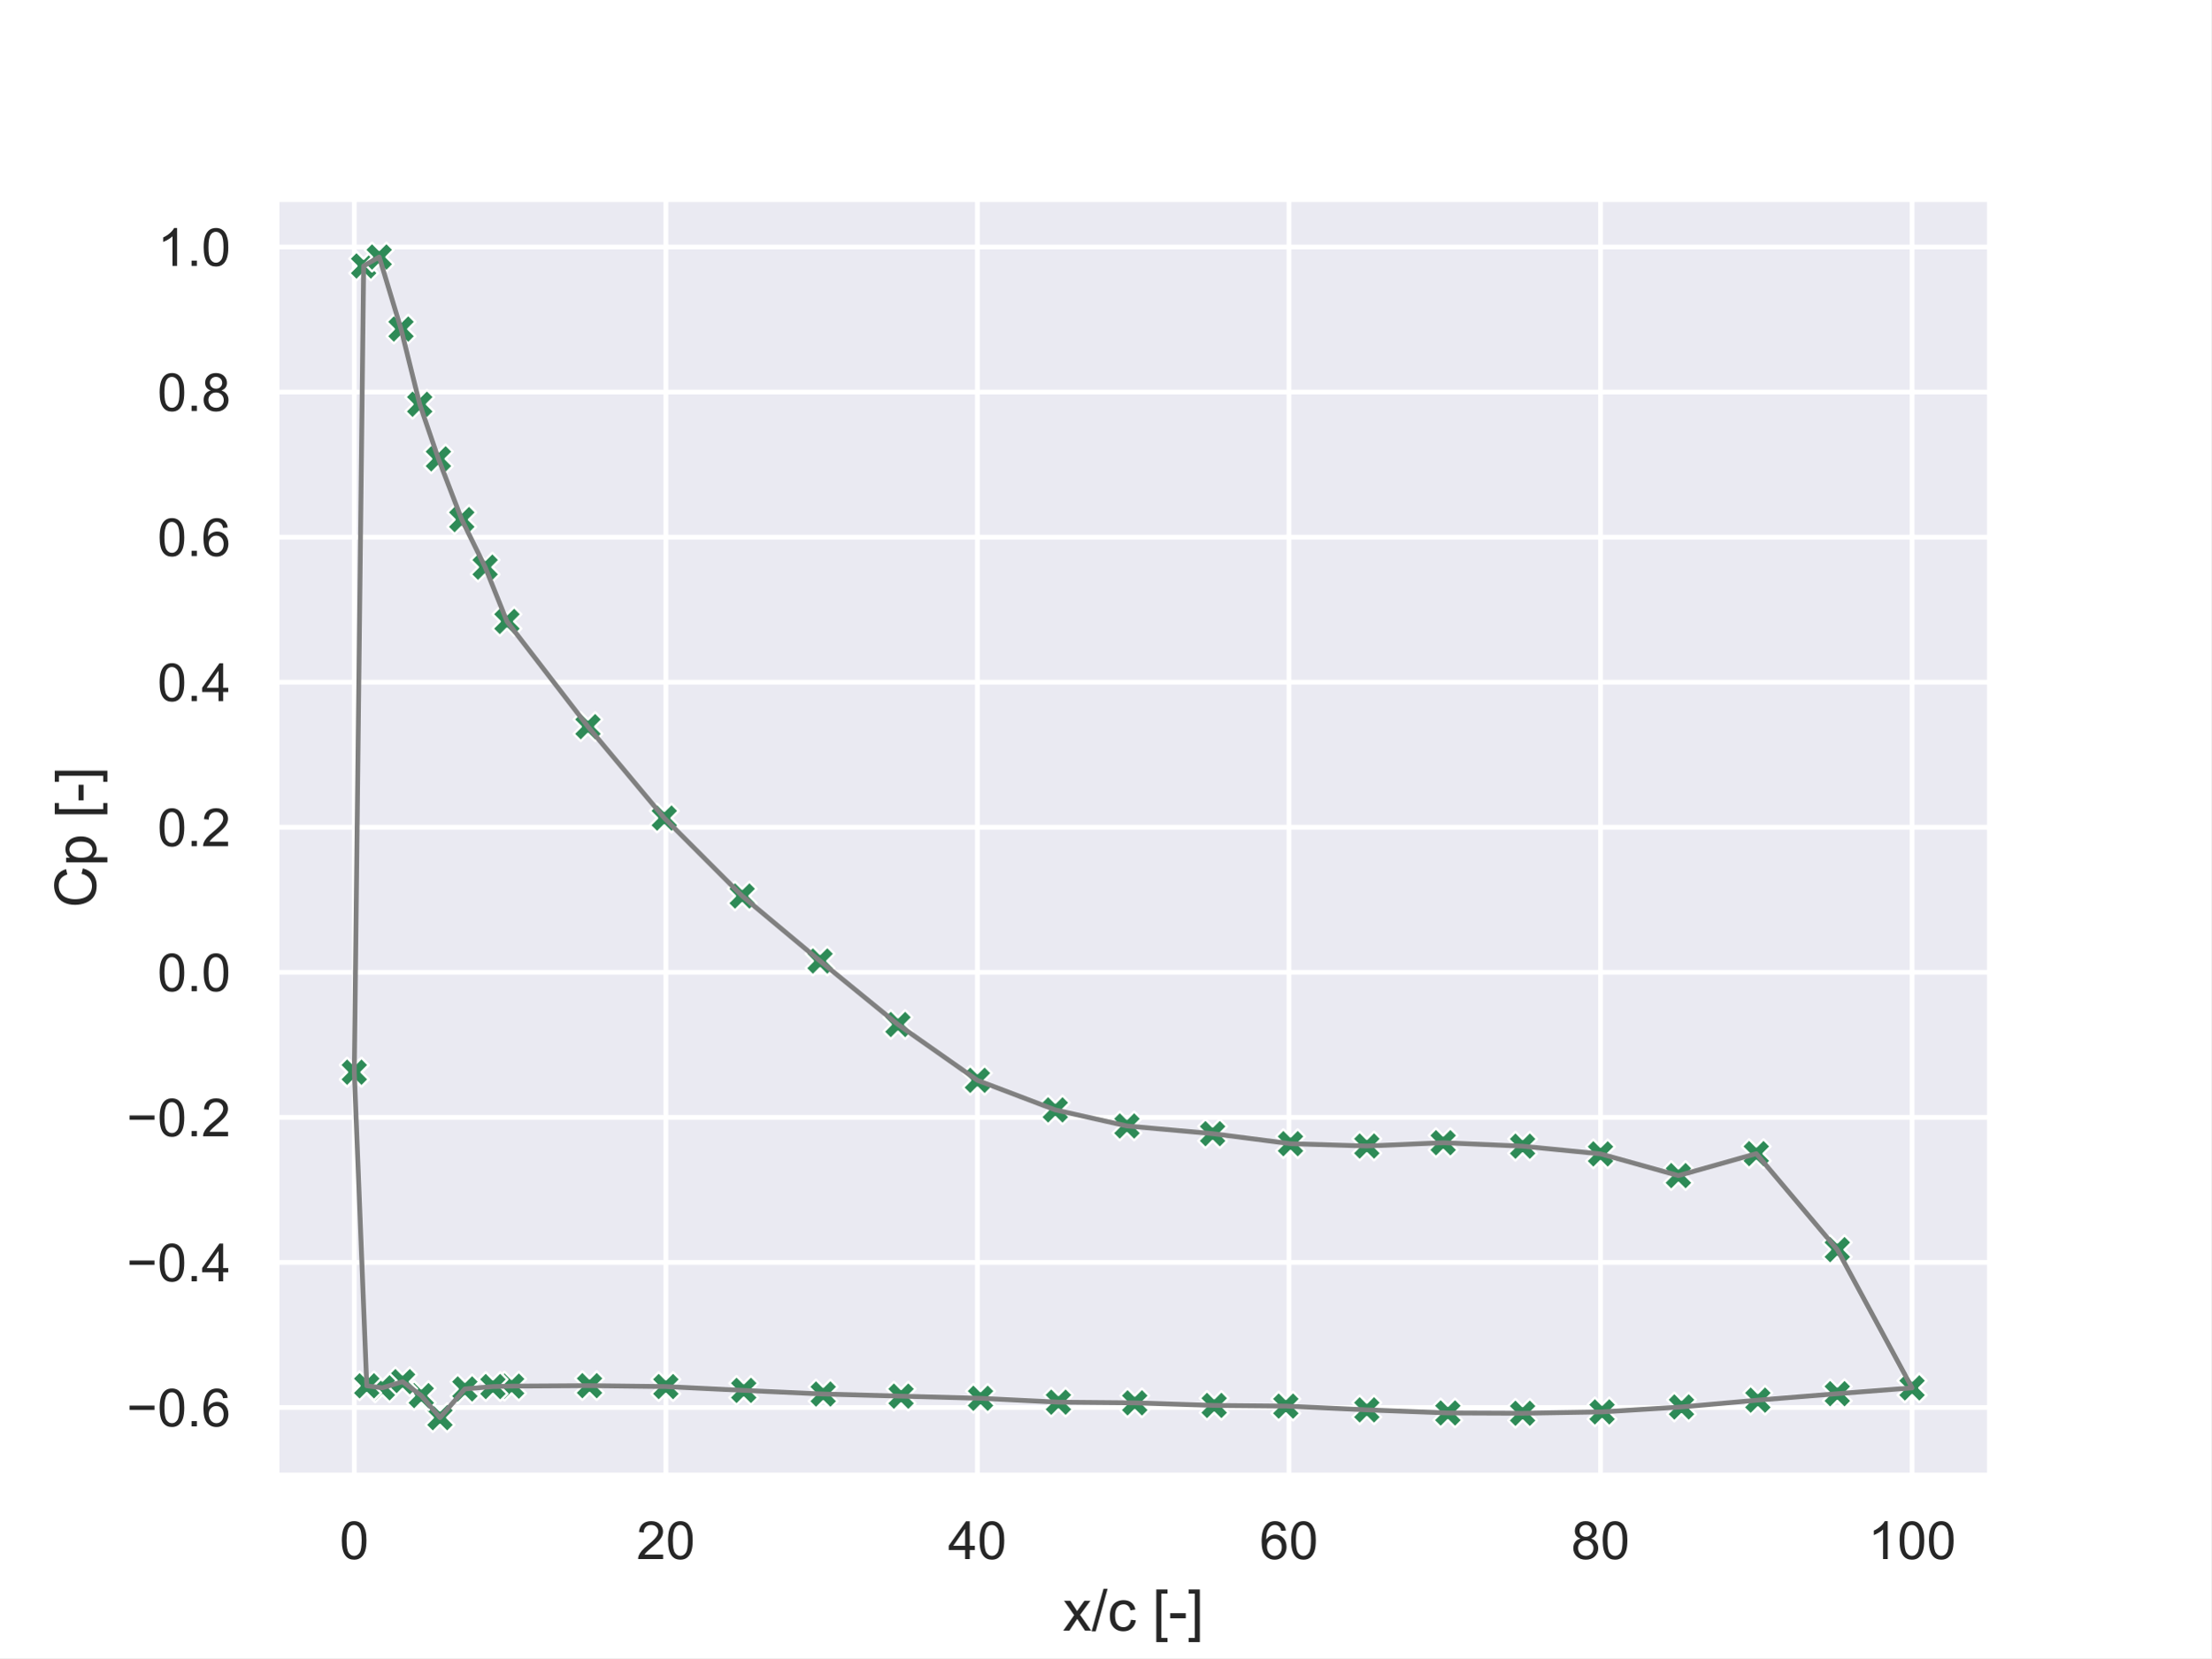
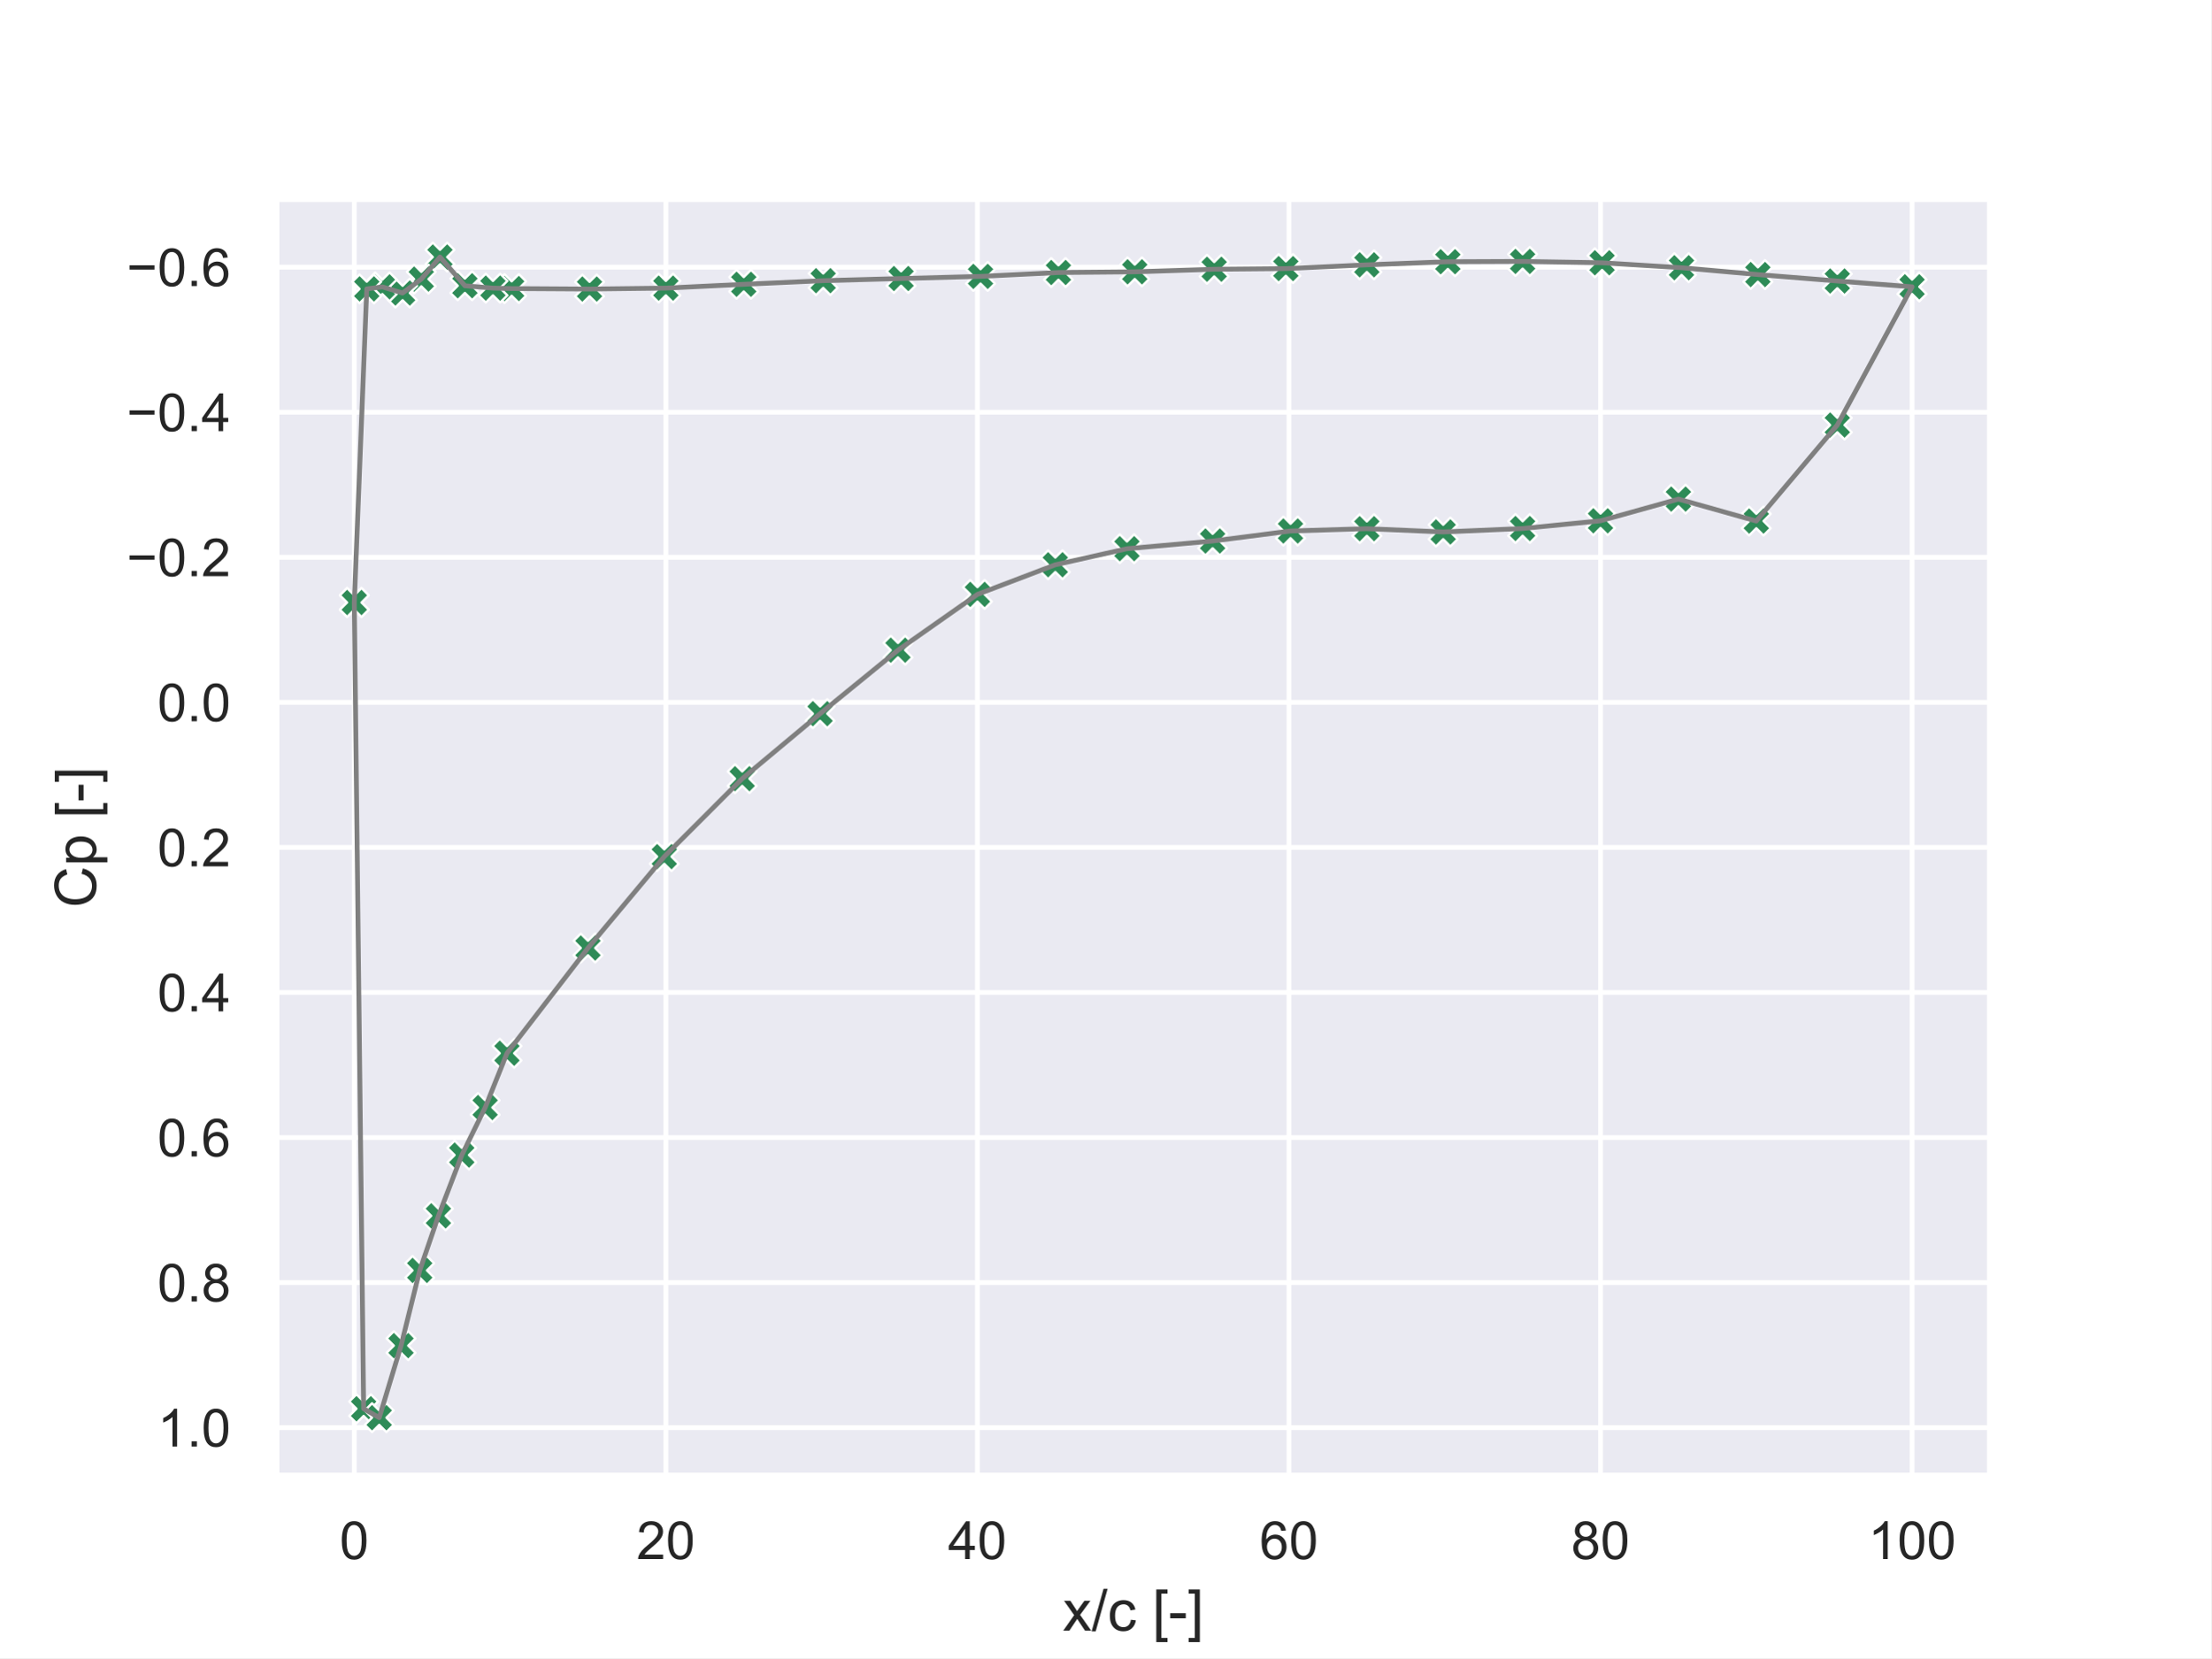
<svg xmlns="http://www.w3.org/2000/svg" xmlns:xlink="http://www.w3.org/1999/xlink" width="460.8pt" height="345.6pt" viewBox="0 0 460.8 345.6" version="1.1">
  <defs>
    <style type="text/css">*{stroke-linejoin: round; stroke-linecap: butt}</style>
  </defs>
  <g id="figure_1">
    <g id="patch_1">
      <path d="M 0 345.6  L 460.8 345.6  L 460.8 0  L 0 0  z " style="fill: #ffffff" />
    </g>
    <g id="axes_1">
      <g id="patch_2">
        <path d="M 57.6 307.584  L 414.72 307.584  L 414.72 41.472  L 57.6 41.472  z " style="fill: #eaeaf2" />
      </g>
      <g id="matplotlib.axis_1">
        <g id="xtick_1">
          <g id="line2d_1">
-             <path d="M 73.833 307.584  L 73.833 41.472  " clip-path="url(#p3f1d3590a5)" style="fill: none; stroke: #ffffff; stroke-linecap: round" />
+             <path d="M 73.833 307.584  L 73.833 41.472  " clip-path="url(#pc8e60179b9)" style="fill: none; stroke: #ffffff; stroke-linecap: round" />
          </g>
          <g id="text_1">
            <g style="fill: #262626" transform="translate(70.77421 324.9576) scale(0.11 -0.11)">
              <defs>
                <path id="ArialMT-30" d="M 266 2259  Q 266 3072 433 3567  Q 600 4063 929 4331  Q 1259 4600 1759 4600  Q 2128 4600 2406 4451  Q 2684 4303 2865 4023  Q 3047 3744 3150 3342  Q 3253 2941 3253 2259  Q 3253 1453 3087 958  Q 2922 463 2592 192  Q 2263 -78 1759 -78  Q 1097 -78 719 397  Q 266 969 266 2259  z M 844 2259  Q 844 1131 1108 757  Q 1372 384 1759 384  Q 2147 384 2411 759  Q 2675 1134 2675 2259  Q 2675 3391 2411 3762  Q 2147 4134 1753 4134  Q 1366 4134 1134 3806  Q 844 3388 844 2259  z " transform="scale(0.015625)" />
              </defs>
              <use xlink:href="#ArialMT-30" />
            </g>
          </g>
        </g>
        <g id="xtick_2">
          <g id="line2d_2">
-             <path d="M 138.764 307.584  L 138.764 41.472  " clip-path="url(#p3f1d3590a5)" style="fill: none; stroke: #ffffff; stroke-linecap: round" />
+             <path d="M 138.764 307.584  L 138.764 41.472  " clip-path="url(#pc8e60179b9)" style="fill: none; stroke: #ffffff; stroke-linecap: round" />
          </g>
          <g id="text_2">
            <g style="fill: #262626" transform="translate(132.6466 324.9576) scale(0.11 -0.11)">
              <defs>
                <path id="ArialMT-32" d="M 3222 541  L 3222 0  L 194 0  Q 188 203 259 391  Q 375 700 629 1000  Q 884 1300 1366 1694  Q 2113 2306 2375 2664  Q 2638 3022 2638 3341  Q 2638 3675 2398 3904  Q 2159 4134 1775 4134  Q 1369 4134 1125 3890  Q 881 3647 878 3216  L 300 3275  Q 359 3922 746 4261  Q 1134 4600 1788 4600  Q 2447 4600 2831 4234  Q 3216 3869 3216 3328  Q 3216 3053 3103 2787  Q 2991 2522 2730 2228  Q 2469 1934 1863 1422  Q 1356 997 1212 845  Q 1069 694 975 541  L 3222 541  z " transform="scale(0.015625)" />
              </defs>
              <use xlink:href="#ArialMT-32" />
              <use xlink:href="#ArialMT-30" x="55.615" />
            </g>
          </g>
        </g>
        <g id="xtick_3">
          <g id="line2d_3">
-             <path d="M 203.695 307.584  L 203.695 41.472  " clip-path="url(#p3f1d3590a5)" style="fill: none; stroke: #ffffff; stroke-linecap: round" />
+             <path d="M 203.695 307.584  L 203.695 41.472  " clip-path="url(#pc8e60179b9)" style="fill: none; stroke: #ffffff; stroke-linecap: round" />
          </g>
          <g id="text_3">
            <g style="fill: #262626" transform="translate(197.5775 324.9576) scale(0.11 -0.11)">
              <defs>
                <path id="ArialMT-34" d="M 2069 0  L 2069 1097  L 81 1097  L 81 1613  L 2172 4581  L 2631 4581  L 2631 1613  L 3250 1613  L 3250 1097  L 2631 1097  L 2631 0  L 2069 0  z M 2069 1613  L 2069 3678  L 634 1613  L 2069 1613  z " transform="scale(0.015625)" />
              </defs>
              <use xlink:href="#ArialMT-34" />
              <use xlink:href="#ArialMT-30" x="55.615" />
            </g>
          </g>
        </g>
        <g id="xtick_4">
          <g id="line2d_4">
-             <path d="M 268.625 307.584  L 268.625 41.472  " clip-path="url(#p3f1d3590a5)" style="fill: none; stroke: #ffffff; stroke-linecap: round" />
+             <path d="M 268.625 307.584  L 268.625 41.472  " clip-path="url(#pc8e60179b9)" style="fill: none; stroke: #ffffff; stroke-linecap: round" />
          </g>
          <g id="text_4">
            <g style="fill: #262626" transform="translate(262.5084 324.9576) scale(0.11 -0.11)">
              <defs>
                <path id="ArialMT-36" d="M 3184 3459  L 2625 3416  Q 2550 3747 2413 3897  Q 2184 4138 1850 4138  Q 1581 4138 1378 3988  Q 1113 3794 959 3422  Q 806 3050 800 2363  Q 1003 2672 1297 2822  Q 1591 2972 1913 2972  Q 2475 2972 2870 2558  Q 3266 2144 3266 1488  Q 3266 1056 3080 686  Q 2894 316 2569 119  Q 2244 -78 1831 -78  Q 1128 -78 684 439  Q 241 956 241 2144  Q 241 3472 731 4075  Q 1159 4600 1884 4600  Q 2425 4600 2770 4297  Q 3116 3994 3184 3459  z M 888 1484  Q 888 1194 1011 928  Q 1134 663 1356 523  Q 1578 384 1822 384  Q 2178 384 2434 671  Q 2691 959 2691 1453  Q 2691 1928 2437 2201  Q 2184 2475 1800 2475  Q 1419 2475 1153 2201  Q 888 1928 888 1484  z " transform="scale(0.015625)" />
              </defs>
              <use xlink:href="#ArialMT-36" />
              <use xlink:href="#ArialMT-30" x="55.615" />
            </g>
          </g>
        </g>
        <g id="xtick_5">
          <g id="line2d_5">
-             <path d="M 333.556 307.584  L 333.556 41.472  " clip-path="url(#p3f1d3590a5)" style="fill: none; stroke: #ffffff; stroke-linecap: round" />
+             <path d="M 333.556 307.584  L 333.556 41.472  " clip-path="url(#pc8e60179b9)" style="fill: none; stroke: #ffffff; stroke-linecap: round" />
          </g>
          <g id="text_5">
            <g style="fill: #262626" transform="translate(327.4393 324.9576) scale(0.11 -0.11)">
              <defs>
                <path id="ArialMT-38" d="M 1131 2484  Q 781 2613 612 2850  Q 444 3088 444 3419  Q 444 3919 803 4259  Q 1163 4600 1759 4600  Q 2359 4600 2725 4251  Q 3091 3903 3091 3403  Q 3091 3084 2923 2848  Q 2756 2613 2416 2484  Q 2838 2347 3058 2040  Q 3278 1734 3278 1309  Q 3278 722 2862 322  Q 2447 -78 1769 -78  Q 1091 -78 675 323  Q 259 725 259 1325  Q 259 1772 486 2073  Q 713 2375 1131 2484  z M 1019 3438  Q 1019 3113 1228 2906  Q 1438 2700 1772 2700  Q 2097 2700 2305 2904  Q 2513 3109 2513 3406  Q 2513 3716 2298 3927  Q 2084 4138 1766 4138  Q 1444 4138 1231 3931  Q 1019 3725 1019 3438  z M 838 1322  Q 838 1081 952 856  Q 1066 631 1291 507  Q 1516 384 1775 384  Q 2178 384 2440 643  Q 2703 903 2703 1303  Q 2703 1709 2433 1975  Q 2163 2241 1756 2241  Q 1359 2241 1098 1978  Q 838 1716 838 1322  z " transform="scale(0.015625)" />
              </defs>
              <use xlink:href="#ArialMT-38" />
              <use xlink:href="#ArialMT-30" x="55.615" />
            </g>
          </g>
        </g>
        <g id="xtick_6">
          <g id="line2d_6">
-             <path d="M 398.487 307.584  L 398.487 41.472  " clip-path="url(#p3f1d3590a5)" style="fill: none; stroke: #ffffff; stroke-linecap: round" />
+             <path d="M 398.487 307.584  L 398.487 41.472  " clip-path="url(#pc8e60179b9)" style="fill: none; stroke: #ffffff; stroke-linecap: round" />
          </g>
          <g id="text_6">
            <g style="fill: #262626" transform="translate(389.3117 324.9576) scale(0.11 -0.11)">
              <defs>
                <path id="ArialMT-31" d="M 2384 0  L 1822 0  L 1822 3584  Q 1619 3391 1289 3197  Q 959 3003 697 2906  L 697 3450  Q 1169 3672 1522 3987  Q 1875 4303 2022 4600  L 2384 4600  L 2384 0  z " transform="scale(0.015625)" />
              </defs>
              <use xlink:href="#ArialMT-31" />
              <use xlink:href="#ArialMT-30" x="55.615" />
              <use xlink:href="#ArialMT-30" x="111.23" />
            </g>
          </g>
        </g>
        <g id="text_7">
          <g style="fill: #262626" transform="translate(221.4947 339.8795) scale(0.12 -0.12)">
            <defs>
              <path id="ArialMT-78" d="M 47 0  L 1259 1725  L 138 3319  L 841 3319  L 1350 2541  Q 1494 2319 1581 2169  Q 1719 2375 1834 2534  L 2394 3319  L 3066 3319  L 1919 1756  L 3153 0  L 2463 0  L 1781 1031  L 1600 1309  L 728 0  L 47 0  z " transform="scale(0.015625)" />
              <path id="ArialMT-2f" d="M 0 -78  L 1328 4659  L 1778 4659  L 453 -78  L 0 -78  z " transform="scale(0.015625)" />
              <path id="ArialMT-63" d="M 2588 1216  L 3141 1144  Q 3050 572 2676 248  Q 2303 -75 1759 -75  Q 1078 -75 664 370  Q 250 816 250 1647  Q 250 2184 428 2587  Q 606 2991 970 3192  Q 1334 3394 1763 3394  Q 2303 3394 2647 3120  Q 2991 2847 3088 2344  L 2541 2259  Q 2463 2594 2264 2762  Q 2066 2931 1784 2931  Q 1359 2931 1093 2626  Q 828 2322 828 1663  Q 828 994 1084 691  Q 1341 388 1753 388  Q 2084 388 2306 591  Q 2528 794 2588 1216  z " transform="scale(0.015625)" />
              <path id="ArialMT-20" transform="scale(0.015625)" />
              <path id="ArialMT-5b" d="M 434 -1272  L 434 4581  L 1675 4581  L 1675 4116  L 997 4116  L 997 -806  L 1675 -806  L 1675 -1272  L 434 -1272  z " transform="scale(0.015625)" />
              <path id="ArialMT-2d" d="M 203 1375  L 203 1941  L 1931 1941  L 1931 1375  L 203 1375  z " transform="scale(0.015625)" />
              <path id="ArialMT-5d" d="M 1363 -1272  L 122 -1272  L 122 -806  L 800 -806  L 800 4116  L 122 4116  L 122 4581  L 1363 4581  L 1363 -1272  z " transform="scale(0.015625)" />
            </defs>
            <use xlink:href="#ArialMT-78" />
            <use xlink:href="#ArialMT-2f" x="50" />
            <use xlink:href="#ArialMT-63" x="77.783" />
            <use xlink:href="#ArialMT-20" x="127.783" />
            <use xlink:href="#ArialMT-5b" x="155.566" />
            <use xlink:href="#ArialMT-2d" x="183.35" />
            <use xlink:href="#ArialMT-5d" x="216.65" />
          </g>
        </g>
      </g>
      <g id="matplotlib.axis_2">
        <g id="ytick_1">
          <g id="line2d_7">
-             <path d="M 57.6 293.37  L 414.72 293.37  " clip-path="url(#p3f1d3590a5)" style="fill: none; stroke: #ffffff; stroke-linecap: round" />
+             <path d="M 57.6 55.686  L 414.72 55.686  " clip-path="url(#pc8e60179b9)" style="fill: none; stroke: #ffffff; stroke-linecap: round" />
          </g>
          <g id="text_8">
-             <g style="fill: #262626" transform="translate(26.38531 297.3068) scale(0.11 -0.11)">
+             <g style="fill: #262626" transform="translate(26.38531 59.62283) scale(0.11 -0.11)">
              <defs>
                <path id="ArialMT-2212" d="M 3381 1997  L 356 1997  L 356 2522  L 3381 2522  L 3381 1997  z " transform="scale(0.015625)" />
                <path id="ArialMT-2e" d="M 581 0  L 581 641  L 1222 641  L 1222 0  L 581 0  z " transform="scale(0.015625)" />
              </defs>
              <use xlink:href="#ArialMT-2212" />
              <use xlink:href="#ArialMT-30" x="58.398" />
              <use xlink:href="#ArialMT-2e" x="114.014" />
              <use xlink:href="#ArialMT-36" x="141.797" />
            </g>
          </g>
        </g>
        <g id="ytick_2">
          <g id="line2d_8">
-             <path d="M 57.6 263.134  L 414.72 263.134  " clip-path="url(#p3f1d3590a5)" style="fill: none; stroke: #ffffff; stroke-linecap: round" />
+             <path d="M 57.6 85.922  L 414.72 85.922  " clip-path="url(#pc8e60179b9)" style="fill: none; stroke: #ffffff; stroke-linecap: round" />
          </g>
          <g id="text_9">
-             <g style="fill: #262626" transform="translate(26.38531 267.0707) scale(0.11 -0.11)">
+             <g style="fill: #262626" transform="translate(26.38531 89.85886) scale(0.11 -0.11)">
              <use xlink:href="#ArialMT-2212" />
              <use xlink:href="#ArialMT-30" x="58.398" />
              <use xlink:href="#ArialMT-2e" x="114.014" />
              <use xlink:href="#ArialMT-34" x="141.797" />
            </g>
          </g>
        </g>
        <g id="ytick_3">
          <g id="line2d_9">
-             <path d="M 57.6 232.898  L 414.72 232.898  " clip-path="url(#p3f1d3590a5)" style="fill: none; stroke: #ffffff; stroke-linecap: round" />
+             <path d="M 57.6 116.158  L 414.72 116.158  " clip-path="url(#pc8e60179b9)" style="fill: none; stroke: #ffffff; stroke-linecap: round" />
          </g>
          <g id="text_10">
-             <g style="fill: #262626" transform="translate(26.38531 236.8347) scale(0.11 -0.11)">
+             <g style="fill: #262626" transform="translate(26.38531 120.0949) scale(0.11 -0.11)">
              <use xlink:href="#ArialMT-2212" />
              <use xlink:href="#ArialMT-30" x="58.398" />
              <use xlink:href="#ArialMT-2e" x="114.014" />
              <use xlink:href="#ArialMT-32" x="141.797" />
            </g>
          </g>
        </g>
        <g id="ytick_4">
          <g id="line2d_10">
-             <path d="M 57.6 202.662  L 414.72 202.662  " clip-path="url(#p3f1d3590a5)" style="fill: none; stroke: #ffffff; stroke-linecap: round" />
+             <path d="M 57.6 146.394  L 414.72 146.394  " clip-path="url(#pc8e60179b9)" style="fill: none; stroke: #ffffff; stroke-linecap: round" />
          </g>
          <g id="text_11">
-             <g style="fill: #262626" transform="translate(32.81 206.5987) scale(0.11 -0.11)">
+             <g style="fill: #262626" transform="translate(32.81 150.3309) scale(0.11 -0.11)">
              <use xlink:href="#ArialMT-30" />
              <use xlink:href="#ArialMT-2e" x="55.615" />
              <use xlink:href="#ArialMT-30" x="83.398" />
            </g>
          </g>
        </g>
        <g id="ytick_5">
          <g id="line2d_11">
-             <path d="M 57.6 172.426  L 414.72 172.426  " clip-path="url(#p3f1d3590a5)" style="fill: none; stroke: #ffffff; stroke-linecap: round" />
+             <path d="M 57.6 176.63  L 414.72 176.63  " clip-path="url(#pc8e60179b9)" style="fill: none; stroke: #ffffff; stroke-linecap: round" />
          </g>
          <g id="text_12">
-             <g style="fill: #262626" transform="translate(32.81 176.3626) scale(0.11 -0.11)">
+             <g style="fill: #262626" transform="translate(32.81 180.567) scale(0.11 -0.11)">
              <use xlink:href="#ArialMT-30" />
              <use xlink:href="#ArialMT-2e" x="55.615" />
              <use xlink:href="#ArialMT-32" x="83.398" />
            </g>
          </g>
        </g>
        <g id="ytick_6">
          <g id="line2d_12">
-             <path d="M 57.6 142.19  L 414.72 142.19  " clip-path="url(#p3f1d3590a5)" style="fill: none; stroke: #ffffff; stroke-linecap: round" />
+             <path d="M 57.6 206.866  L 414.72 206.866  " clip-path="url(#pc8e60179b9)" style="fill: none; stroke: #ffffff; stroke-linecap: round" />
          </g>
          <g id="text_13">
-             <g style="fill: #262626" transform="translate(32.81 146.1266) scale(0.11 -0.11)">
+             <g style="fill: #262626" transform="translate(32.81 210.803) scale(0.11 -0.11)">
              <use xlink:href="#ArialMT-30" />
              <use xlink:href="#ArialMT-2e" x="55.615" />
              <use xlink:href="#ArialMT-34" x="83.398" />
            </g>
          </g>
        </g>
        <g id="ytick_7">
          <g id="line2d_13">
-             <path d="M 57.6 111.954  L 414.72 111.954  " clip-path="url(#p3f1d3590a5)" style="fill: none; stroke: #ffffff; stroke-linecap: round" />
+             <path d="M 57.6 237.102  L 414.72 237.102  " clip-path="url(#pc8e60179b9)" style="fill: none; stroke: #ffffff; stroke-linecap: round" />
          </g>
          <g id="text_14">
-             <g style="fill: #262626" transform="translate(32.81 115.8906) scale(0.11 -0.11)">
+             <g style="fill: #262626" transform="translate(32.81 241.039) scale(0.11 -0.11)">
              <use xlink:href="#ArialMT-30" />
              <use xlink:href="#ArialMT-2e" x="55.615" />
              <use xlink:href="#ArialMT-36" x="83.398" />
            </g>
          </g>
        </g>
        <g id="ytick_8">
          <g id="line2d_14">
-             <path d="M 57.6 81.718  L 414.72 81.718  " clip-path="url(#p3f1d3590a5)" style="fill: none; stroke: #ffffff; stroke-linecap: round" />
+             <path d="M 57.6 267.338  L 414.72 267.338  " clip-path="url(#pc8e60179b9)" style="fill: none; stroke: #ffffff; stroke-linecap: round" />
          </g>
          <g id="text_15">
-             <g style="fill: #262626" transform="translate(32.81 85.65454) scale(0.11 -0.11)">
+             <g style="fill: #262626" transform="translate(32.81 271.2751) scale(0.11 -0.11)">
              <use xlink:href="#ArialMT-30" />
              <use xlink:href="#ArialMT-2e" x="55.615" />
              <use xlink:href="#ArialMT-38" x="83.398" />
            </g>
          </g>
        </g>
        <g id="ytick_9">
          <g id="line2d_15">
-             <path d="M 57.6 51.482  L 414.72 51.482  " clip-path="url(#p3f1d3590a5)" style="fill: none; stroke: #ffffff; stroke-linecap: round" />
+             <path d="M 57.6 297.574  L 414.72 297.574  " clip-path="url(#pc8e60179b9)" style="fill: none; stroke: #ffffff; stroke-linecap: round" />
          </g>
          <g id="text_16">
-             <g style="fill: #262626" transform="translate(32.81 55.41851) scale(0.11 -0.11)">
+             <g style="fill: #262626" transform="translate(32.81 301.5111) scale(0.11 -0.11)">
              <use xlink:href="#ArialMT-31" />
              <use xlink:href="#ArialMT-2e" x="55.615" />
              <use xlink:href="#ArialMT-30" x="83.398" />
            </g>
          </g>
        </g>
        <g id="text_17">
          <g style="fill: #262626" transform="translate(20.00031 189.1961) rotate(-90) scale(0.12 -0.12)">
            <defs>
              <path id="ArialMT-43" d="M 3763 1606  L 4369 1453  Q 4178 706 3683 314  Q 3188 -78 2472 -78  Q 1731 -78 1267 223  Q 803 525 561 1097  Q 319 1669 319 2325  Q 319 3041 592 3573  Q 866 4106 1370 4382  Q 1875 4659 2481 4659  Q 3169 4659 3637 4309  Q 4106 3959 4291 3325  L 3694 3184  Q 3534 3684 3231 3912  Q 2928 4141 2469 4141  Q 1941 4141 1586 3887  Q 1231 3634 1087 3207  Q 944 2781 944 2328  Q 944 1744 1114 1308  Q 1284 872 1643 656  Q 2003 441 2422 441  Q 2931 441 3284 734  Q 3638 1028 3763 1606  z " transform="scale(0.015625)" />
              <path id="ArialMT-70" d="M 422 -1272  L 422 3319  L 934 3319  L 934 2888  Q 1116 3141 1344 3267  Q 1572 3394 1897 3394  Q 2322 3394 2647 3175  Q 2972 2956 3137 2557  Q 3303 2159 3303 1684  Q 3303 1175 3120 767  Q 2938 359 2589 142  Q 2241 -75 1856 -75  Q 1575 -75 1351 44  Q 1128 163 984 344  L 984 -1272  L 422 -1272  z M 931 1641  Q 931 1000 1190 694  Q 1450 388 1819 388  Q 2194 388 2461 705  Q 2728 1022 2728 1688  Q 2728 2322 2467 2637  Q 2206 2953 1844 2953  Q 1484 2953 1207 2617  Q 931 2281 931 1641  z " transform="scale(0.015625)" />
            </defs>
            <use xlink:href="#ArialMT-43" />
            <use xlink:href="#ArialMT-70" x="72.217" />
            <use xlink:href="#ArialMT-20" x="127.832" />
            <use xlink:href="#ArialMT-5b" x="155.615" />
            <use xlink:href="#ArialMT-2d" x="183.398" />
            <use xlink:href="#ArialMT-5d" x="216.699" />
          </g>
        </g>
      </g>
      <g id="PathCollection_1">
        <defs>
-           <path id="m8250241cfe" d="M -1.5 3  L 0 1.5  L 1.5 3  L 3 1.5  L 1.5 0  L 3 -1.5  L 1.5 -3  L 0 -1.5  L -1.5 -3  L -3 -1.5  L -1.5 0  L -3 1.5  z " style="stroke: #ffffff; stroke-width: 0.48" />
+           <path id="mdf09793ddb" d="M -1.5 3  L 0 1.5  L 1.5 3  L 3 1.5  L 1.5 0  L 3 -1.5  L 1.5 -3  L 0 -1.5  L -1.5 -3  L -3 -1.5  L -1.5 0  L -3 1.5  z " style="stroke: #ffffff; stroke-width: 0.48" />
        </defs>
-         <g clip-path="url(#p3f1d3590a5)">
-           <use xlink:href="#m8250241cfe" x="398.487" y="289.282" style="fill: #2e8b57; stroke: #ffffff; stroke-width: 0.48" />
-           <use xlink:href="#m8250241cfe" x="382.904" y="290.491" style="fill: #2e8b57; stroke: #ffffff; stroke-width: 0.48" />
-           <use xlink:href="#m8250241cfe" x="366.346" y="291.835" style="fill: #2e8b57; stroke: #ffffff; stroke-width: 0.48" />
-           <use xlink:href="#m8250241cfe" x="350.438" y="293.261" style="fill: #2e8b57; stroke: #ffffff; stroke-width: 0.48" />
-           <use xlink:href="#m8250241cfe" x="333.881" y="294.289" style="fill: #2e8b57; stroke: #ffffff; stroke-width: 0.48" />
-           <use xlink:href="#m8250241cfe" x="317.324" y="294.573" style="fill: #2e8b57; stroke: #ffffff; stroke-width: 0.48" />
-           <use xlink:href="#m8250241cfe" x="301.74" y="294.507" style="fill: #2e8b57; stroke: #ffffff; stroke-width: 0.48" />
-           <use xlink:href="#m8250241cfe" x="284.858" y="293.863" style="fill: #2e8b57; stroke: #ffffff; stroke-width: 0.48" />
-           <use xlink:href="#m8250241cfe" x="267.976" y="293.078" style="fill: #2e8b57; stroke: #ffffff; stroke-width: 0.48" />
-           <use xlink:href="#m8250241cfe" x="253.042" y="292.941" style="fill: #2e8b57; stroke: #ffffff; stroke-width: 0.48" />
-           <use xlink:href="#m8250241cfe" x="236.485" y="292.402" style="fill: #2e8b57; stroke: #ffffff; stroke-width: 0.48" />
-           <use xlink:href="#m8250241cfe" x="220.577" y="292.259" style="fill: #2e8b57; stroke: #ffffff; stroke-width: 0.48" />
-           <use xlink:href="#m8250241cfe" x="204.344" y="291.453" style="fill: #2e8b57; stroke: #ffffff; stroke-width: 0.48" />
-           <use xlink:href="#m8250241cfe" x="187.786" y="291.006" style="fill: #2e8b57; stroke: #ffffff; stroke-width: 0.48" />
-           <use xlink:href="#m8250241cfe" x="171.554" y="290.558" style="fill: #2e8b57; stroke: #ffffff; stroke-width: 0.48" />
-           <use xlink:href="#m8250241cfe" x="154.996" y="289.805" style="fill: #2e8b57; stroke: #ffffff; stroke-width: 0.48" />
-           <use xlink:href="#m8250241cfe" x="138.764" y="289.008" style="fill: #2e8b57; stroke: #ffffff; stroke-width: 0.48" />
-           <use xlink:href="#m8250241cfe" x="122.856" y="288.815" style="fill: #2e8b57; stroke: #ffffff; stroke-width: 0.48" />
-           <use xlink:href="#m8250241cfe" x="106.623" y="288.916" style="fill: #2e8b57; stroke: #ffffff; stroke-width: 0.48" />
-           <use xlink:href="#m8250241cfe" x="102.727" y="289.007" style="fill: #2e8b57; stroke: #ffffff; stroke-width: 0.48" />
-           <use xlink:href="#m8250241cfe" x="96.883" y="289.5" style="fill: #2e8b57; stroke: #ffffff; stroke-width: 0.48" />
-           <use xlink:href="#m8250241cfe" x="91.689" y="295.488" style="fill: #2e8b57; stroke: #ffffff; stroke-width: 0.48" />
-           <use xlink:href="#m8250241cfe" x="87.793" y="290.891" style="fill: #2e8b57; stroke: #ffffff; stroke-width: 0.48" />
-           <use xlink:href="#m8250241cfe" x="83.897" y="287.988" style="fill: #2e8b57; stroke: #ffffff; stroke-width: 0.48" />
-           <use xlink:href="#m8250241cfe" x="79.677" y="289.268" style="fill: #2e8b57; stroke: #ffffff; stroke-width: 0.48" />
-           <use xlink:href="#m8250241cfe" x="76.43" y="288.848" style="fill: #2e8b57; stroke: #ffffff; stroke-width: 0.48" />
-           <use xlink:href="#m8250241cfe" x="73.833" y="223.507" style="fill: #2e8b57; stroke: #ffffff; stroke-width: 0.48" />
-           <use xlink:href="#m8250241cfe" x="73.833" y="223.479" style="fill: #2e8b57; stroke: #ffffff; stroke-width: 0.48" />
-           <use xlink:href="#m8250241cfe" x="75.781" y="55.429" style="fill: #2e8b57; stroke: #ffffff; stroke-width: 0.48" />
-           <use xlink:href="#m8250241cfe" x="79.027" y="53.568" style="fill: #2e8b57; stroke: #ffffff; stroke-width: 0.48" />
-           <use xlink:href="#m8250241cfe" x="83.572" y="68.58" style="fill: #2e8b57; stroke: #ffffff; stroke-width: 0.48" />
-           <use xlink:href="#m8250241cfe" x="87.468" y="84.256" style="fill: #2e8b57; stroke: #ffffff; stroke-width: 0.48" />
-           <use xlink:href="#m8250241cfe" x="91.364" y="95.634" style="fill: #2e8b57; stroke: #ffffff; stroke-width: 0.48" />
-           <use xlink:href="#m8250241cfe" x="96.234" y="108.298" style="fill: #2e8b57; stroke: #ffffff; stroke-width: 0.48" />
-           <use xlink:href="#m8250241cfe" x="101.104" y="118.211" style="fill: #2e8b57; stroke: #ffffff; stroke-width: 0.48" />
-           <use xlink:href="#m8250241cfe" x="105.649" y="129.525" style="fill: #2e8b57; stroke: #ffffff; stroke-width: 0.48" />
-           <use xlink:href="#m8250241cfe" x="122.531" y="151.457" style="fill: #2e8b57; stroke: #ffffff; stroke-width: 0.48" />
-           <use xlink:href="#m8250241cfe" x="138.439" y="170.512" style="fill: #2e8b57; stroke: #ffffff; stroke-width: 0.48" />
-           <use xlink:href="#m8250241cfe" x="154.672" y="186.756" style="fill: #2e8b57; stroke: #ffffff; stroke-width: 0.48" />
-           <use xlink:href="#m8250241cfe" x="170.904" y="200.306" style="fill: #2e8b57; stroke: #ffffff; stroke-width: 0.48" />
-           <use xlink:href="#m8250241cfe" x="187.137" y="213.542" style="fill: #2e8b57; stroke: #ffffff; stroke-width: 0.48" />
-           <use xlink:href="#m8250241cfe" x="203.695" y="225.171" style="fill: #2e8b57; stroke: #ffffff; stroke-width: 0.48" />
-           <use xlink:href="#m8250241cfe" x="219.927" y="231.342" style="fill: #2e8b57; stroke: #ffffff; stroke-width: 0.48" />
-           <use xlink:href="#m8250241cfe" x="234.861" y="234.691" style="fill: #2e8b57; stroke: #ffffff; stroke-width: 0.48" />
-           <use xlink:href="#m8250241cfe" x="252.717" y="236.292" style="fill: #2e8b57; stroke: #ffffff; stroke-width: 0.48" />
-           <use xlink:href="#m8250241cfe" x="268.95" y="238.383" style="fill: #2e8b57; stroke: #ffffff; stroke-width: 0.48" />
-           <use xlink:href="#m8250241cfe" x="284.858" y="238.87" style="fill: #2e8b57; stroke: #ffffff; stroke-width: 0.48" />
-           <use xlink:href="#m8250241cfe" x="300.766" y="238.18" style="fill: #2e8b57; stroke: #ffffff; stroke-width: 0.48" />
-           <use xlink:href="#m8250241cfe" x="317.324" y="238.903" style="fill: #2e8b57; stroke: #ffffff; stroke-width: 0.48" />
-           <use xlink:href="#m8250241cfe" x="333.556" y="240.508" style="fill: #2e8b57; stroke: #ffffff; stroke-width: 0.48" />
-           <use xlink:href="#m8250241cfe" x="349.789" y="245.035" style="fill: #2e8b57; stroke: #ffffff; stroke-width: 0.48" />
-           <use xlink:href="#m8250241cfe" x="366.022" y="240.458" style="fill: #2e8b57; stroke: #ffffff; stroke-width: 0.48" />
-           <use xlink:href="#m8250241cfe" x="382.904" y="260.47" style="fill: #2e8b57; stroke: #ffffff; stroke-width: 0.48" />
-           <use xlink:href="#m8250241cfe" x="398.487" y="289.282" style="fill: #2e8b57; stroke: #ffffff; stroke-width: 0.48" />
+         <g clip-path="url(#pc8e60179b9)">
+           <use xlink:href="#mdf09793ddb" x="398.487" y="59.774" style="fill: #2e8b57; stroke: #ffffff; stroke-width: 0.48" />
+           <use xlink:href="#mdf09793ddb" x="382.904" y="58.565" style="fill: #2e8b57; stroke: #ffffff; stroke-width: 0.48" />
+           <use xlink:href="#mdf09793ddb" x="366.346" y="57.221" style="fill: #2e8b57; stroke: #ffffff; stroke-width: 0.48" />
+           <use xlink:href="#mdf09793ddb" x="350.438" y="55.795" style="fill: #2e8b57; stroke: #ffffff; stroke-width: 0.48" />
+           <use xlink:href="#mdf09793ddb" x="333.881" y="54.767" style="fill: #2e8b57; stroke: #ffffff; stroke-width: 0.48" />
+           <use xlink:href="#mdf09793ddb" x="317.324" y="54.483" style="fill: #2e8b57; stroke: #ffffff; stroke-width: 0.48" />
+           <use xlink:href="#mdf09793ddb" x="301.74" y="54.549" style="fill: #2e8b57; stroke: #ffffff; stroke-width: 0.48" />
+           <use xlink:href="#mdf09793ddb" x="284.858" y="55.193" style="fill: #2e8b57; stroke: #ffffff; stroke-width: 0.48" />
+           <use xlink:href="#mdf09793ddb" x="267.976" y="55.978" style="fill: #2e8b57; stroke: #ffffff; stroke-width: 0.48" />
+           <use xlink:href="#mdf09793ddb" x="253.042" y="56.115" style="fill: #2e8b57; stroke: #ffffff; stroke-width: 0.48" />
+           <use xlink:href="#mdf09793ddb" x="236.485" y="56.654" style="fill: #2e8b57; stroke: #ffffff; stroke-width: 0.48" />
+           <use xlink:href="#mdf09793ddb" x="220.577" y="56.797" style="fill: #2e8b57; stroke: #ffffff; stroke-width: 0.48" />
+           <use xlink:href="#mdf09793ddb" x="204.344" y="57.603" style="fill: #2e8b57; stroke: #ffffff; stroke-width: 0.48" />
+           <use xlink:href="#mdf09793ddb" x="187.786" y="58.05" style="fill: #2e8b57; stroke: #ffffff; stroke-width: 0.48" />
+           <use xlink:href="#mdf09793ddb" x="171.554" y="58.498" style="fill: #2e8b57; stroke: #ffffff; stroke-width: 0.48" />
+           <use xlink:href="#mdf09793ddb" x="154.996" y="59.251" style="fill: #2e8b57; stroke: #ffffff; stroke-width: 0.48" />
+           <use xlink:href="#mdf09793ddb" x="138.764" y="60.048" style="fill: #2e8b57; stroke: #ffffff; stroke-width: 0.48" />
+           <use xlink:href="#mdf09793ddb" x="122.856" y="60.241" style="fill: #2e8b57; stroke: #ffffff; stroke-width: 0.48" />
+           <use xlink:href="#mdf09793ddb" x="106.623" y="60.14" style="fill: #2e8b57; stroke: #ffffff; stroke-width: 0.48" />
+           <use xlink:href="#mdf09793ddb" x="102.727" y="60.049" style="fill: #2e8b57; stroke: #ffffff; stroke-width: 0.48" />
+           <use xlink:href="#mdf09793ddb" x="96.883" y="59.556" style="fill: #2e8b57; stroke: #ffffff; stroke-width: 0.48" />
+           <use xlink:href="#mdf09793ddb" x="91.689" y="53.568" style="fill: #2e8b57; stroke: #ffffff; stroke-width: 0.48" />
+           <use xlink:href="#mdf09793ddb" x="87.793" y="58.165" style="fill: #2e8b57; stroke: #ffffff; stroke-width: 0.48" />
+           <use xlink:href="#mdf09793ddb" x="83.897" y="61.068" style="fill: #2e8b57; stroke: #ffffff; stroke-width: 0.48" />
+           <use xlink:href="#mdf09793ddb" x="79.677" y="59.788" style="fill: #2e8b57; stroke: #ffffff; stroke-width: 0.48" />
+           <use xlink:href="#mdf09793ddb" x="76.43" y="60.208" style="fill: #2e8b57; stroke: #ffffff; stroke-width: 0.48" />
+           <use xlink:href="#mdf09793ddb" x="73.833" y="125.549" style="fill: #2e8b57; stroke: #ffffff; stroke-width: 0.48" />
+           <use xlink:href="#mdf09793ddb" x="73.833" y="125.577" style="fill: #2e8b57; stroke: #ffffff; stroke-width: 0.48" />
+           <use xlink:href="#mdf09793ddb" x="75.781" y="293.627" style="fill: #2e8b57; stroke: #ffffff; stroke-width: 0.48" />
+           <use xlink:href="#mdf09793ddb" x="79.027" y="295.488" style="fill: #2e8b57; stroke: #ffffff; stroke-width: 0.48" />
+           <use xlink:href="#mdf09793ddb" x="83.572" y="280.476" style="fill: #2e8b57; stroke: #ffffff; stroke-width: 0.48" />
+           <use xlink:href="#mdf09793ddb" x="87.468" y="264.8" style="fill: #2e8b57; stroke: #ffffff; stroke-width: 0.48" />
+           <use xlink:href="#mdf09793ddb" x="91.364" y="253.422" style="fill: #2e8b57; stroke: #ffffff; stroke-width: 0.48" />
+           <use xlink:href="#mdf09793ddb" x="96.234" y="240.758" style="fill: #2e8b57; stroke: #ffffff; stroke-width: 0.48" />
+           <use xlink:href="#mdf09793ddb" x="101.104" y="230.845" style="fill: #2e8b57; stroke: #ffffff; stroke-width: 0.48" />
+           <use xlink:href="#mdf09793ddb" x="105.649" y="219.531" style="fill: #2e8b57; stroke: #ffffff; stroke-width: 0.48" />
+           <use xlink:href="#mdf09793ddb" x="122.531" y="197.599" style="fill: #2e8b57; stroke: #ffffff; stroke-width: 0.48" />
+           <use xlink:href="#mdf09793ddb" x="138.439" y="178.544" style="fill: #2e8b57; stroke: #ffffff; stroke-width: 0.48" />
+           <use xlink:href="#mdf09793ddb" x="154.672" y="162.3" style="fill: #2e8b57; stroke: #ffffff; stroke-width: 0.48" />
+           <use xlink:href="#mdf09793ddb" x="170.904" y="148.75" style="fill: #2e8b57; stroke: #ffffff; stroke-width: 0.48" />
+           <use xlink:href="#mdf09793ddb" x="187.137" y="135.514" style="fill: #2e8b57; stroke: #ffffff; stroke-width: 0.48" />
+           <use xlink:href="#mdf09793ddb" x="203.695" y="123.885" style="fill: #2e8b57; stroke: #ffffff; stroke-width: 0.48" />
+           <use xlink:href="#mdf09793ddb" x="219.927" y="117.714" style="fill: #2e8b57; stroke: #ffffff; stroke-width: 0.48" />
+           <use xlink:href="#mdf09793ddb" x="234.861" y="114.365" style="fill: #2e8b57; stroke: #ffffff; stroke-width: 0.48" />
+           <use xlink:href="#mdf09793ddb" x="252.717" y="112.764" style="fill: #2e8b57; stroke: #ffffff; stroke-width: 0.48" />
+           <use xlink:href="#mdf09793ddb" x="268.95" y="110.673" style="fill: #2e8b57; stroke: #ffffff; stroke-width: 0.48" />
+           <use xlink:href="#mdf09793ddb" x="284.858" y="110.186" style="fill: #2e8b57; stroke: #ffffff; stroke-width: 0.48" />
+           <use xlink:href="#mdf09793ddb" x="300.766" y="110.876" style="fill: #2e8b57; stroke: #ffffff; stroke-width: 0.48" />
+           <use xlink:href="#mdf09793ddb" x="317.324" y="110.153" style="fill: #2e8b57; stroke: #ffffff; stroke-width: 0.48" />
+           <use xlink:href="#mdf09793ddb" x="333.556" y="108.548" style="fill: #2e8b57; stroke: #ffffff; stroke-width: 0.48" />
+           <use xlink:href="#mdf09793ddb" x="349.789" y="104.021" style="fill: #2e8b57; stroke: #ffffff; stroke-width: 0.48" />
+           <use xlink:href="#mdf09793ddb" x="366.022" y="108.598" style="fill: #2e8b57; stroke: #ffffff; stroke-width: 0.48" />
+           <use xlink:href="#mdf09793ddb" x="382.904" y="88.586" style="fill: #2e8b57; stroke: #ffffff; stroke-width: 0.48" />
+           <use xlink:href="#mdf09793ddb" x="398.487" y="59.774" style="fill: #2e8b57; stroke: #ffffff; stroke-width: 0.48" />
        </g>
      </g>
      <g id="line2d_16">
-         <path d="M 398.487 289.282  L 382.904 290.491  L 366.346 291.835  L 350.438 293.261  L 333.881 294.289  L 317.324 294.573  L 301.74 294.507  L 284.858 293.863  L 267.976 293.078  L 253.042 292.941  L 236.485 292.402  L 220.577 292.259  L 204.344 291.453  L 187.786 291.006  L 171.554 290.558  L 154.996 289.805  L 138.764 289.008  L 122.856 288.815  L 106.623 288.916  L 102.727 289.007  L 96.883 289.5  L 91.689 295.488  L 87.793 290.891  L 83.897 287.988  L 79.677 289.268  L 76.43 288.848  L 73.833 223.507  L 73.833 223.479  L 75.781 55.429  L 79.027 53.568  L 83.572 68.58  L 87.468 84.256  L 91.364 95.634  L 96.234 108.298  L 101.104 118.211  L 105.649 129.525  L 122.531 151.457  L 138.439 170.512  L 154.672 186.756  L 170.904 200.306  L 187.137 213.542  L 203.695 225.171  L 219.927 231.342  L 234.861 234.691  L 252.717 236.292  L 268.95 238.383  L 284.858 238.87  L 300.766 238.18  L 317.324 238.903  L 333.556 240.508  L 349.789 245.035  L 366.022 240.458  L 382.904 260.47  L 398.487 289.282  " clip-path="url(#p3f1d3590a5)" style="fill: none; stroke: #808080; stroke-linecap: round" />
+         <path d="M 398.487 59.774  L 382.904 58.565  L 366.346 57.221  L 350.438 55.795  L 333.881 54.767  L 317.324 54.483  L 301.74 54.549  L 284.858 55.193  L 267.976 55.978  L 253.042 56.115  L 236.485 56.654  L 220.577 56.797  L 204.344 57.603  L 187.786 58.05  L 171.554 58.498  L 154.996 59.251  L 138.764 60.048  L 122.856 60.241  L 106.623 60.14  L 102.727 60.049  L 96.883 59.556  L 91.689 53.568  L 87.793 58.165  L 83.897 61.068  L 79.677 59.788  L 76.43 60.208  L 73.833 125.549  L 73.833 125.577  L 75.781 293.627  L 79.027 295.488  L 83.572 280.476  L 87.468 264.8  L 91.364 253.422  L 96.234 240.758  L 101.104 230.845  L 105.649 219.531  L 122.531 197.599  L 138.439 178.544  L 154.672 162.3  L 170.904 148.75  L 187.137 135.514  L 203.695 123.885  L 219.927 117.714  L 234.861 114.365  L 252.717 112.764  L 268.95 110.673  L 284.858 110.186  L 300.766 110.876  L 317.324 110.153  L 333.556 108.548  L 349.789 104.021  L 366.022 108.598  L 382.904 88.586  L 398.487 59.774  " clip-path="url(#pc8e60179b9)" style="fill: none; stroke: #808080; stroke-linecap: round" />
      </g>
      <g id="patch_3">
        <path d="M 57.6 307.584  L 57.6 41.472  " style="fill: none; stroke: #ffffff; stroke-width: 1.25; stroke-linejoin: miter; stroke-linecap: square" />
      </g>
      <g id="patch_4">
        <path d="M 414.72 307.584  L 414.72 41.472  " style="fill: none; stroke: #ffffff; stroke-width: 1.25; stroke-linejoin: miter; stroke-linecap: square" />
      </g>
      <g id="patch_5">
        <path d="M 57.6 307.584  L 414.72 307.584  " style="fill: none; stroke: #ffffff; stroke-width: 1.25; stroke-linejoin: miter; stroke-linecap: square" />
      </g>
      <g id="patch_6">
        <path d="M 57.6 41.472  L 414.72 41.472  " style="fill: none; stroke: #ffffff; stroke-width: 1.25; stroke-linejoin: miter; stroke-linecap: square" />
      </g>
    </g>
  </g>
  <defs>
-     <clipPath id="p3f1d3590a5">
+     <clipPath id="pc8e60179b9">
      <rect x="57.6" y="41.472" width="357.12" height="266.112" />
    </clipPath>
  </defs>
</svg>
